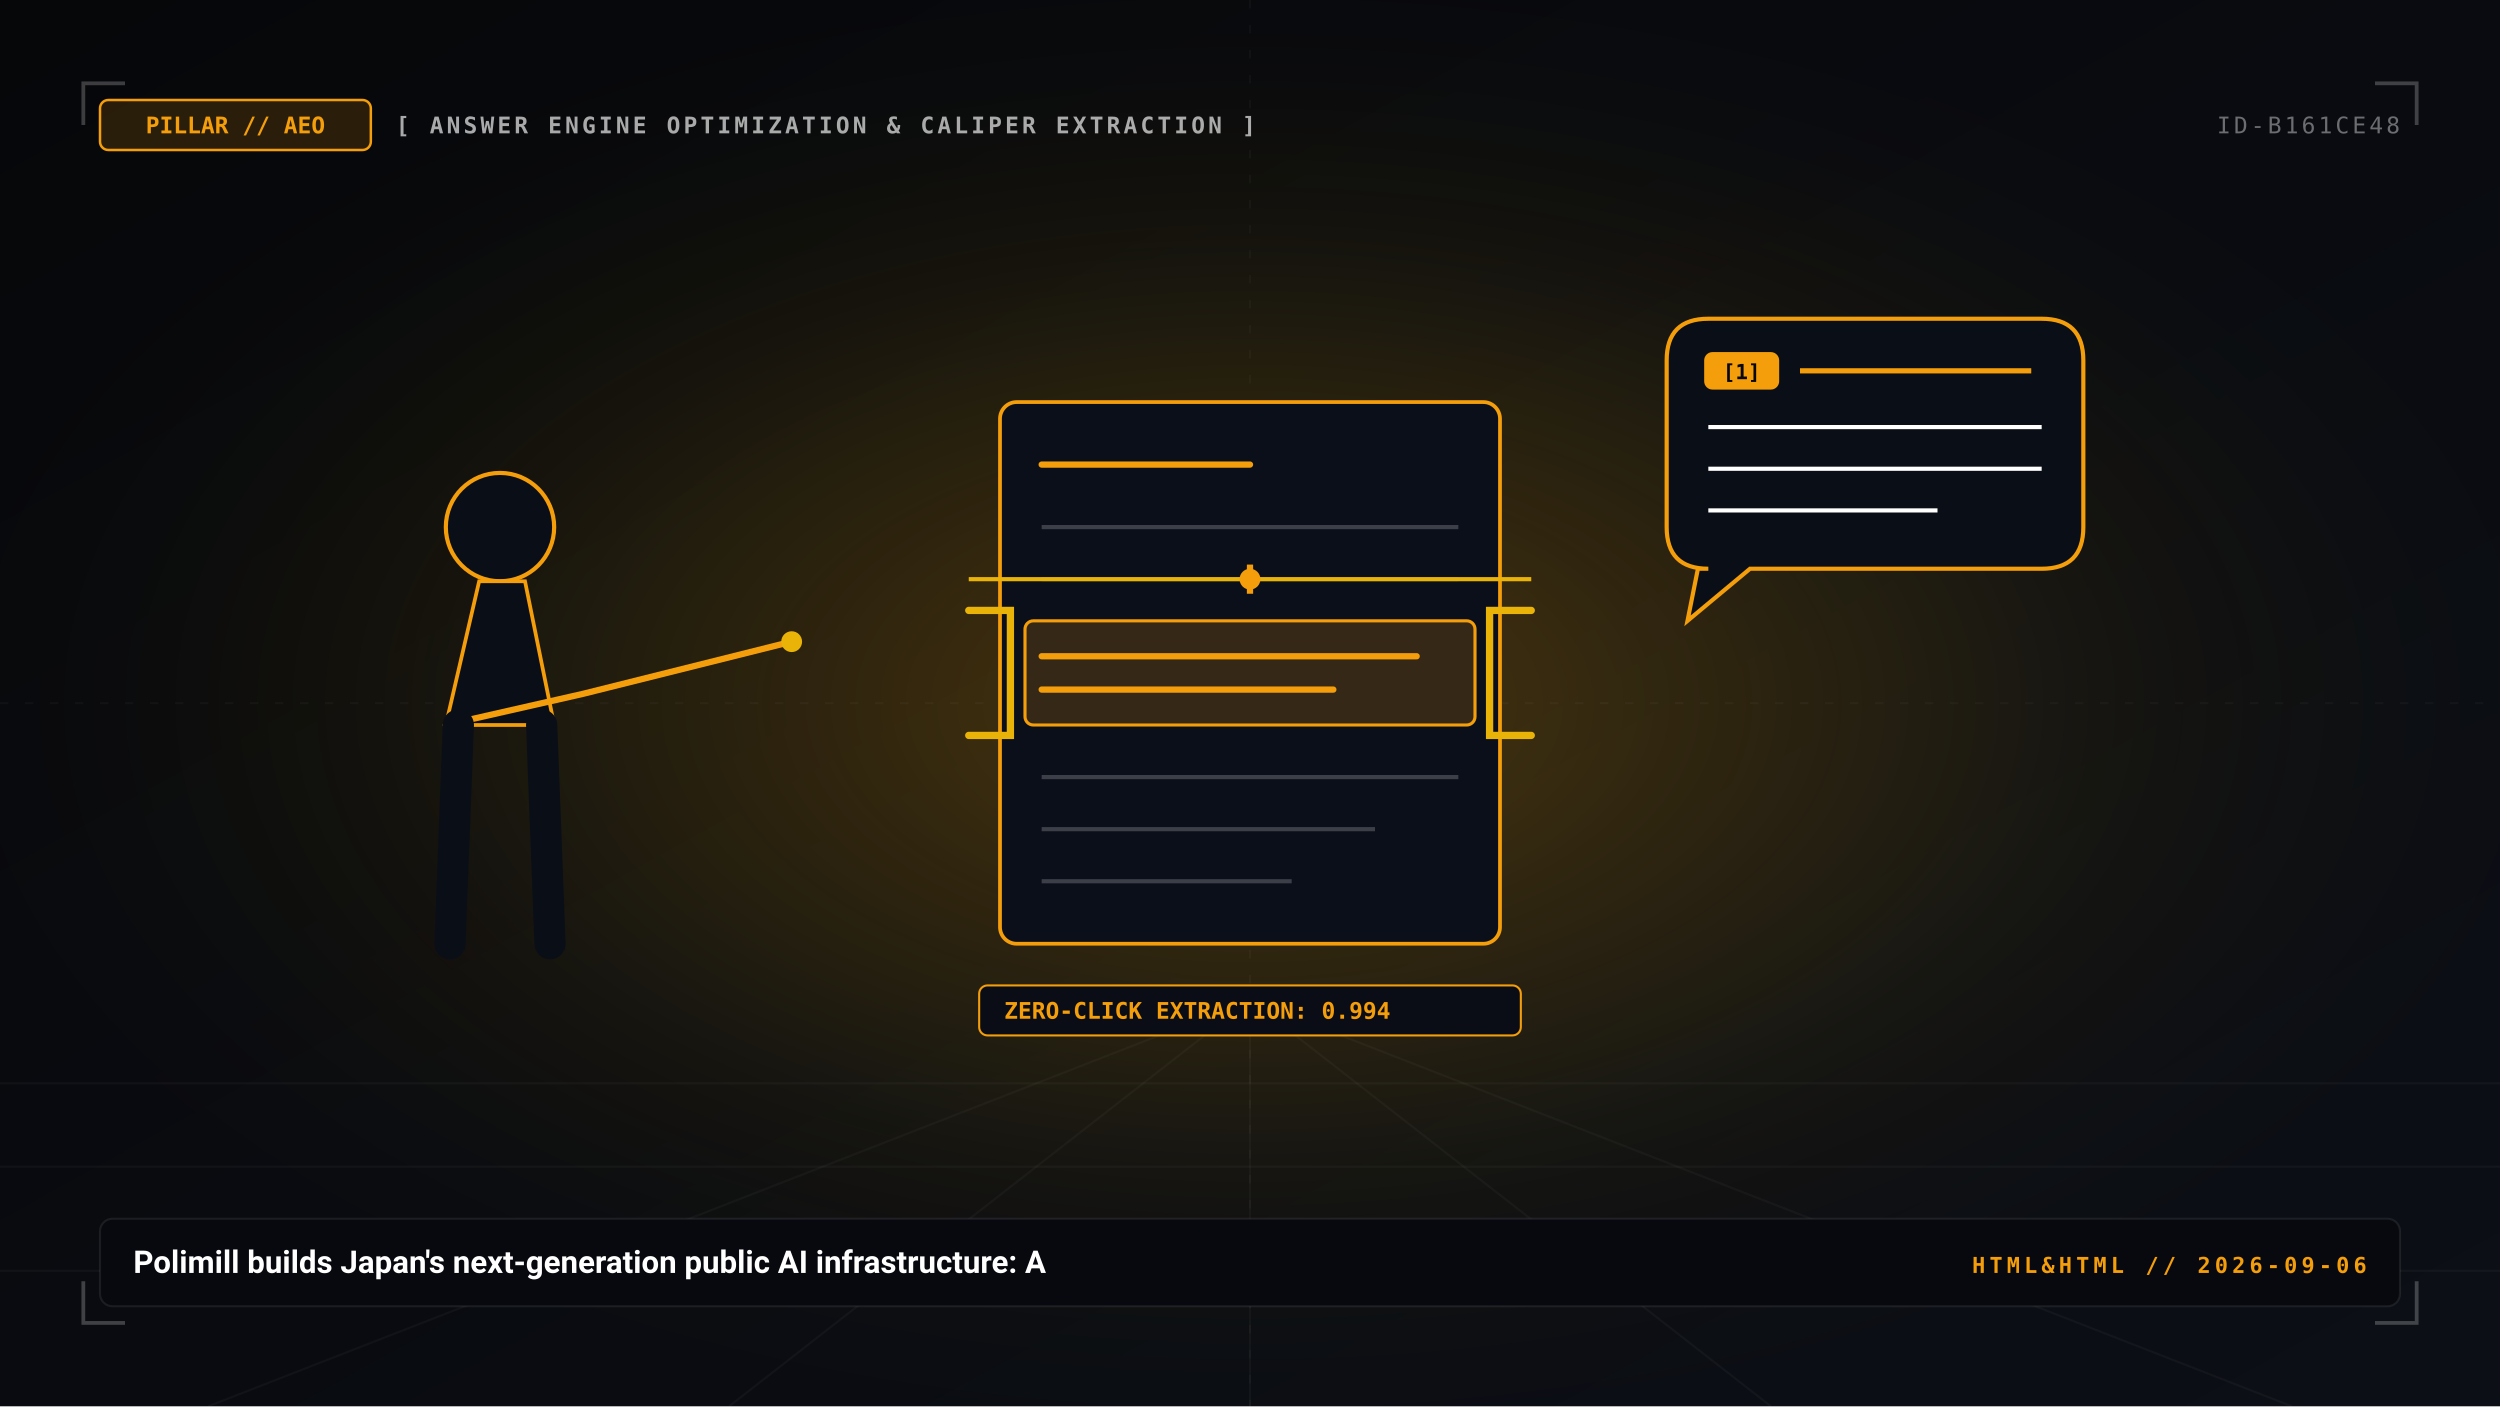
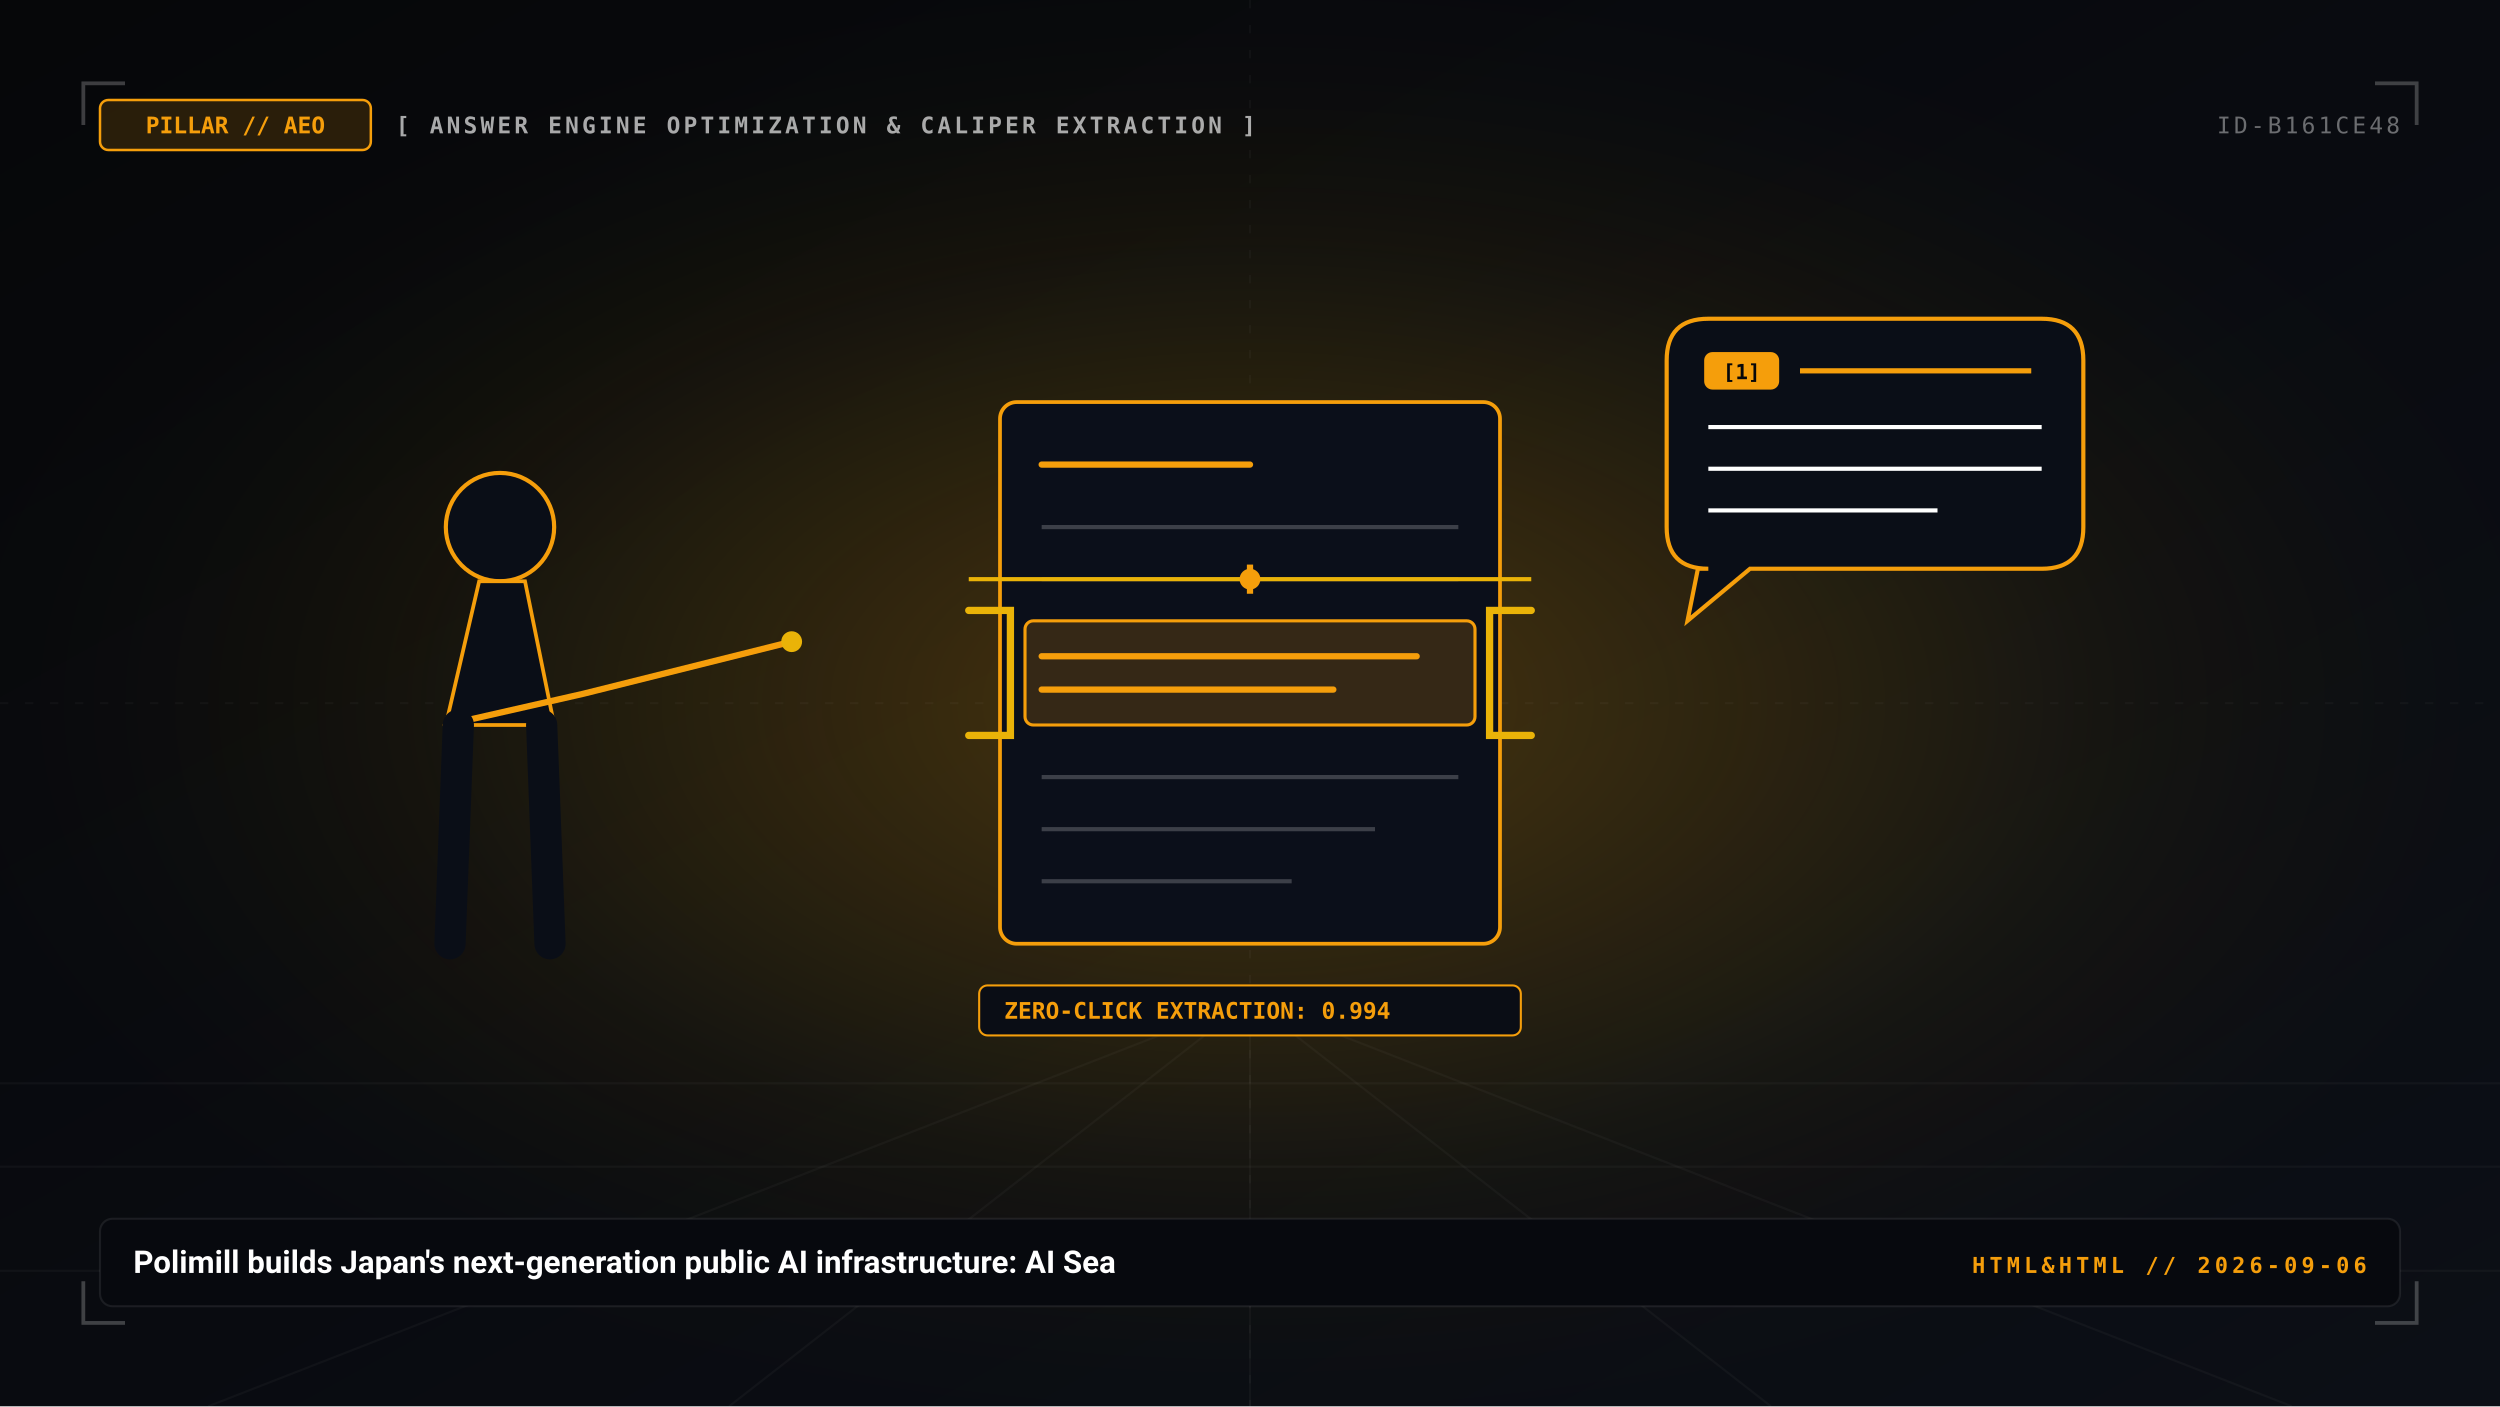
<svg xmlns="http://www.w3.org/2000/svg" viewBox="0 0 1200 675" width="1200" height="675" role="img" aria-labelledby="t-2026-08-15-polimill-builds-japan-s-next-generation-public-ai-0b5a688ac4 d-2026-08-15-polimill-builds-japan-s-next-generation-public-ai-0b5a688ac4">
  <defs>
    <linearGradient id="bg-2026-08-15-polimill-builds-japan-s-next-generation-public-ai-0b5a688ac4" x1="0%" y1="0%" x2="100%" y2="100%">
      <stop offset="0%" stop-color="#060709" />
      <stop offset="50%" stop-color="#090B10" />
      <stop offset="100%" stop-color="#0C0F16" />
    </linearGradient>
    <radialGradient id="glow-2026-08-15-polimill-builds-japan-s-next-generation-public-ai-0b5a688ac4" cx="50%" cy="50%" r="55%">
      <stop offset="0%" stop-color="#F59E0B" stop-opacity="0.28" />
      <stop offset="60%" stop-color="#EAB308" stop-opacity="0.06" />
      <stop offset="100%" stop-color="#060709" stop-opacity="0" />
    </radialGradient>
    <radialGradient id="radial-geo" cx="50%" cy="50%" r="50%">
      <stop offset="0%" stop-color="#F59E0B" stop-opacity="0.8" />
      <stop offset="100%" stop-color="#EAB308" stop-opacity="0.2" />
    </radialGradient>
    <linearGradient id="beam-seo" x1="0%" y1="0%" x2="0%" y2="100%">
      <stop offset="0%" stop-color="#F59E0B" stop-opacity="0.7" />
      <stop offset="100%" stop-color="#F59E0B" stop-opacity="0" />
    </linearGradient>
  </defs>
  <rect width="1200" height="675" fill="url(#bg-2026-08-15-polimill-builds-japan-s-next-generation-public-ai-0b5a688ac4)" />
  <rect width="1200" height="675" fill="url(#glow-2026-08-15-polimill-builds-japan-s-next-generation-public-ai-0b5a688ac4)" />
  <g stroke="rgba(255,255,255,0.035)" stroke-width="1">
    <line x1="0" y1="520" x2="1200" y2="520" />
    <line x1="0" y1="560" x2="1200" y2="560" />
    <line x1="0" y1="610" x2="1200" y2="610" />
    <line x1="600" y1="480" x2="100" y2="675" />
    <line x1="600" y1="480" x2="350" y2="675" />
    <line x1="600" y1="480" x2="600" y2="675" />
    <line x1="600" y1="480" x2="850" y2="675" />
    <line x1="600" y1="480" x2="1100" y2="675" />
  </g>
  <line x1="0" y1="337.5" x2="1200" y2="337.5" stroke="rgba(255,255,255,0.03)" stroke-width="1" stroke-dasharray="4 8" />
  <line x1="600" y1="0" x2="600" y2="675" stroke="rgba(255,255,255,0.03)" stroke-width="1" stroke-dasharray="4 8" />
  <g id="scene-aeo" transform="translate(0, -7)">
    <g transform="translate(480, 200)">
      <rect x="0" y="0" width="240" height="260" rx="8" fill="#0B0F1A" stroke="#F59E0B" stroke-width="1.8" />
      <line x1="20" y1="30" x2="120" y2="30" stroke="#F59E0B" stroke-width="3" stroke-linecap="round" />
      <line x1="20" y1="60" x2="220" y2="60" stroke="rgba(255,255,255,0.2)" stroke-width="2" />
      <line x1="20" y1="85" x2="220" y2="85" stroke="rgba(255,255,255,0.2)" stroke-width="2" />
      <rect x="12" y="105" width="216" height="50" rx="4" fill="#F59E0B" fill-opacity="0.18" stroke="#F59E0B" stroke-width="1.5" />
      <line x1="20" y1="122" x2="200" y2="122" stroke="#F59E0B" stroke-width="3" stroke-linecap="round" />
      <line x1="20" y1="138" x2="160" y2="138" stroke="#F59E0B" stroke-width="3" stroke-linecap="round" />
      <line x1="20" y1="180" x2="220" y2="180" stroke="rgba(255,255,255,0.2)" stroke-width="2" />
      <line x1="20" y1="205" x2="180" y2="205" stroke="rgba(255,255,255,0.2)" stroke-width="2" />
      <line x1="20" y1="230" x2="140" y2="230" stroke="rgba(255,255,255,0.2)" stroke-width="2" />
    </g>
    <g transform="translate(600, 330)">
      <path d="M-135,-30 L-115,-30 L-115,30 L-135,30" fill="none" stroke="#EAB308" stroke-width="3.5" stroke-linecap="round" />
      <path d="M135,-30 L115,-30 L115,30 L135,30" fill="none" stroke="#EAB308" stroke-width="3.5" stroke-linecap="round" />
      <line x1="-135" y1="-45" x2="135" y2="-45" stroke="#EAB308" stroke-width="2" />
      <line x1="0" y1="-52" x2="0" y2="-38" stroke="#F59E0B" stroke-width="3" />
      <circle cx="0" cy="-45" r="5" fill="#F59E0B" />
    </g>
    <g transform="translate(800, 160)">
      <path d="M0,20 Q0,0 20,0 L180,0 Q200,0 200,20 L200,100 Q200,120 180,120 L40,120 L10,145 L15,120 L20,120 Q0,120 0,100 Z" fill="#0A0E17" stroke="#F59E0B" stroke-width="2" />
      <rect x="18" y="16" width="36" height="18" rx="4" fill="#F59E0B" />
      <text x="36" y="29" font-family="ui-monospace,Menlo,monospace" font-size="10" font-weight="900" text-anchor="middle" fill="#07080A">[1]</text>
      <line x1="64" y1="25" x2="175" y2="25" stroke="#F59E0B" stroke-width="2.5" />
      <line x1="20" y1="52" x2="180" y2="52" stroke="#FFFFFF" stroke-width="2" />
      <line x1="20" y1="72" x2="180" y2="72" stroke="#FFFFFF" stroke-width="2" />
      <line x1="20" y1="92" x2="130" y2="92" stroke="#FFFFFF" stroke-width="2" />
    </g>
    <g transform="translate(240, 260)">
      <circle cx="0" cy="0" r="26" fill="#0A0E17" stroke="#F59E0B" stroke-width="2" />
      <path d="M-10,26 L-26,95 L26,95 L12,26 Z" fill="#0A0E17" stroke="#F59E0B" stroke-width="1.8" />
      <path d="M-26,95 L40,80 L140,55" fill="none" stroke="#F59E0B" stroke-width="3" stroke-linecap="round" />
      <circle cx="140" cy="55" r="5" fill="#EAB308" />
      <path d="M-20,95 L-24,200 M20,95 L24,200" stroke="#0A0E17" stroke-width="15" stroke-linecap="round" />
    </g>
    <g font-family="ui-monospace,Menlo,monospace" font-size="11" font-weight="700">
      <rect x="470" y="480" width="260" height="24" rx="4" fill="#0A0D15" stroke="#F59E0B" stroke-width="1" />
      <text x="482" y="496" fill="#F59E0B">ZERO-CLICK EXTRACTION: 0.994</text>
    </g>
  </g>
  <path d="M40 60 V40 H60 M1140 40 H1160 V60 M1160 615 V635 H1140 M60 635 H40 V615" stroke="rgba(255,255,255,0.22)" stroke-width="1.8" fill="none" />
  <rect x="48" y="48" width="130" height="24" rx="4" fill="#F59E0B" fill-opacity="0.15" stroke="#F59E0B" stroke-width="1.2" />
  <text x="113" y="64" font-family="ui-monospace,Menlo,monospace" font-size="11" font-weight="900" text-anchor="middle" fill="#F59E0B">PILLAR // AEO</text>
  <text x="190" y="64" font-family="ui-monospace,Menlo,monospace" font-size="11" font-weight="700" letter-spacing="1.5" fill="rgba(255,255,255,0.65)">[ ANSWER ENGINE OPTIMIZATION &amp; CALIPER EXTRACTION ]</text>
  <text x="1152" y="64" font-family="ui-monospace,Menlo,monospace" font-size="11" text-anchor="end" letter-spacing="1.5" fill="rgba(255,255,255,0.4)">ID-B161CE48</text>
  <rect x="48" y="585" width="1104" height="42" rx="6" fill="#07090E" stroke="rgba(255,255,255,0.08)" stroke-width="1" />
-   <text x="64" y="611" font-family="-apple-system,BlinkMacSystemFont,Segoe UI,Roboto,sans-serif" font-size="15" font-weight="700" fill="#FFFFFF">Polimill builds Japan's next-generation public AI infrastructure: A</text>
+   <text x="64" y="611" font-family="-apple-system,BlinkMacSystemFont,Segoe UI,Roboto,sans-serif" font-size="15" font-weight="700" fill="#FFFFFF">Polimill builds Japan's next-generation public AI infrastructure: AI Sea</text>
  <text x="1136" y="611" font-family="ui-monospace,Menlo,monospace" font-size="10.5" font-weight="700" text-anchor="end" letter-spacing="2" fill="#F59E0B">HTML&amp;HTML // 2026-09-06</text>
</svg>
